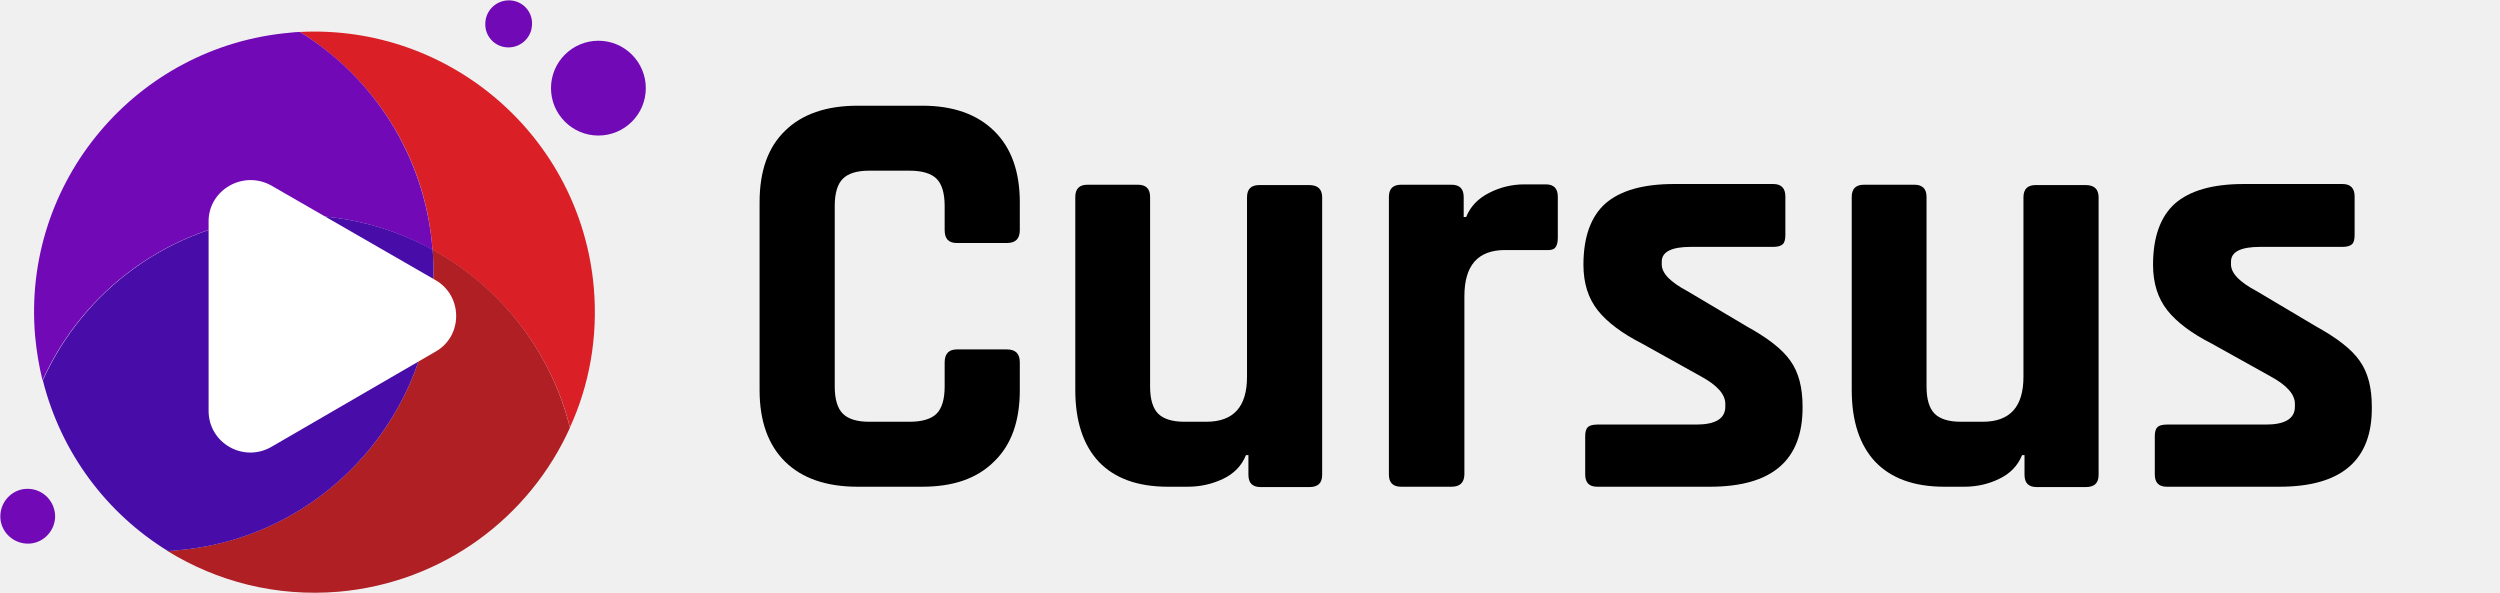
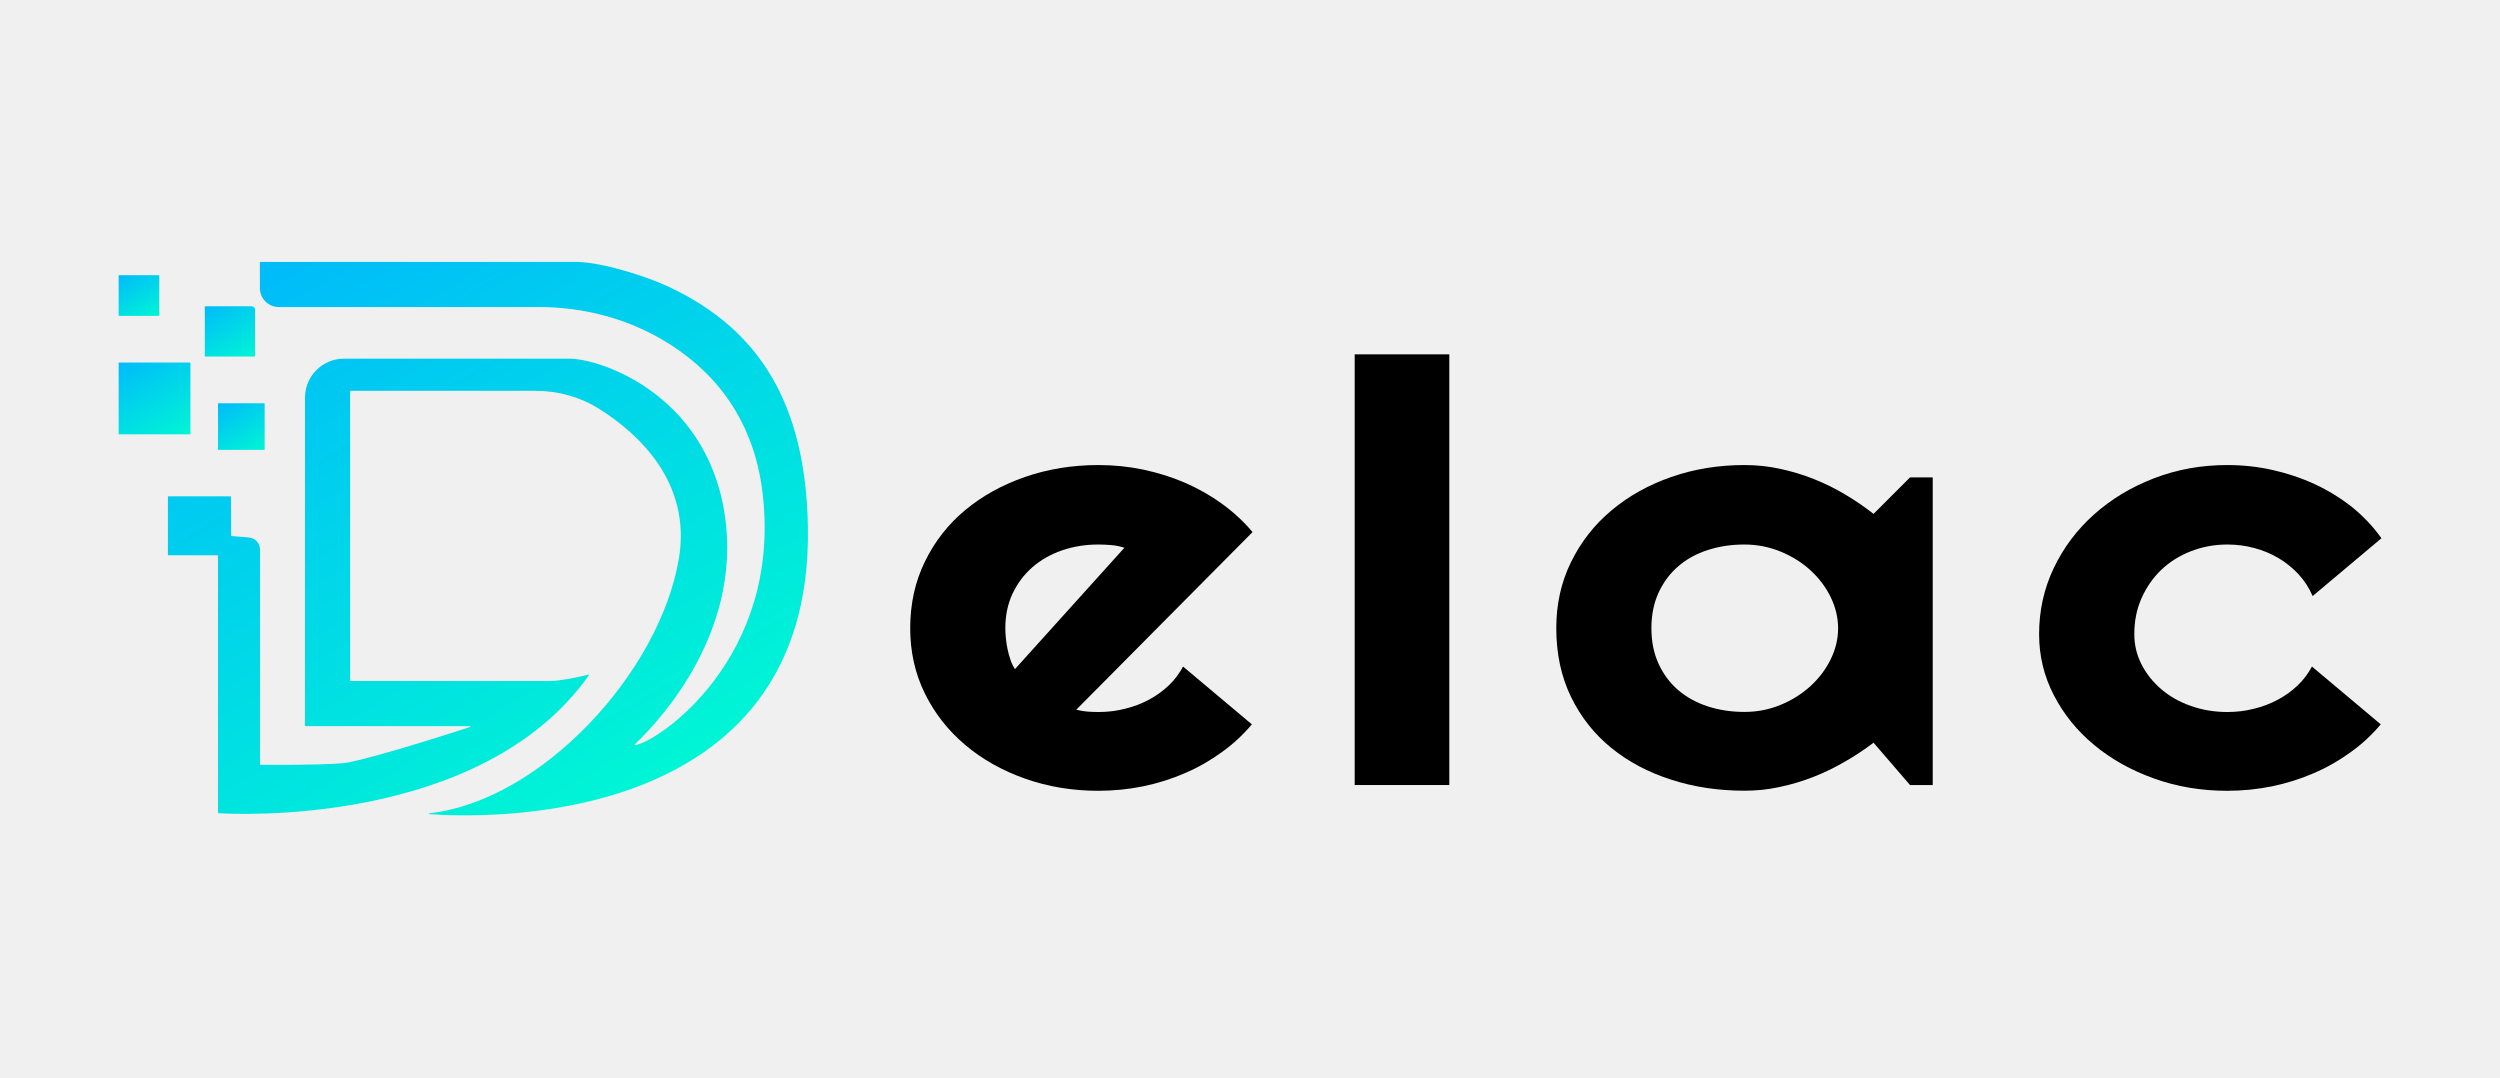
- <svg xmlns="http://www.w3.org/2000/svg" version="1.1" id="Layer_1" x="0px" y="0px" viewBox="0 604.2 711.9 168.7" enable-background="new 0 604.2 711.9 168.7" xml:space="preserve">
+ <svg xmlns="http://www.w3.org/2000/svg" version="1.1" id="Layer_1" x="0px" y="0px" viewBox="0 0 2954 1273" style="enable-background:new 0 0 2954 1273;" xml:space="preserve">
+   <style type="text/css">
+ 	.st0{fill:url(#SVGID_1_);}
+ 	.st1{fill:url(#SVGID_00000013170046562250025190000004586549246268687506_);}
+ 	.st2{fill:url(#SVGID_00000102546336507116221250000006542890361947076494_);}
+ 	.st3{fill:url(#SVGID_00000167398255646419643570000015705059914866906516_);}
+ 	.st4{fill:url(#SVGID_00000044167850434390941260000003469337643596274075_);}
+ </style>
  <g>
-     <path fill="#15053a333" d="M262.6,742.8h-18.4c-8.9,0-15.8-2.4-20.6-7.1c-4.8-4.7-7.3-11.5-7.3-20.4v-53.5c0-8.9,2.4-15.7,7.3-20.4   c4.8-4.7,11.7-7.1,20.6-7.1h18.4c8.8,0,15.6,2.4,20.5,7.2c4.9,4.8,7.3,11.6,7.3,20.3v7.9c0,2.5-1.2,3.7-3.7,3.7h-14.2   c-2.4,0-3.5-1.2-3.5-3.7v-6.9c0-3.6-0.8-6.2-2.3-7.7s-4.1-2.3-7.7-2.3h-11.5c-3.5,0-6,0.8-7.5,2.3s-2.3,4.1-2.3,7.7v51.5   c0,3.6,0.8,6.2,2.3,7.7s4,2.3,7.5,2.3h11.5c3.6,0,6.2-0.8,7.7-2.3s2.3-4.1,2.3-7.7v-6.9c0-2.5,1.2-3.7,3.5-3.7h14.2   c2.5,0,3.7,1.2,3.7,3.7v7.9c0,8.8-2.4,15.6-7.3,20.3C278.2,740.5,271.4,742.8,262.6,742.8z" />
-     <path fill="#15053a333" d="M338.2,742.8h-5.6c-8.7,0-15.2-2.4-19.7-7.1c-4.4-4.7-6.7-11.5-6.7-20.4v-55c0-2.4,1.2-3.5,3.5-3.5h14.3   c2.4,0,3.5,1.2,3.5,3.5v54c0,3.6,0.8,6.2,2.3,7.7s4,2.3,7.5,2.3h6.2c7.8,0,11.6-4.3,11.6-12.8v-51.1c0-2.4,1.2-3.5,3.5-3.5h14.2   c2.5,0,3.7,1.2,3.7,3.5v79c0,2.4-1.2,3.5-3.7,3.5H359c-2.4,0-3.5-1.2-3.5-3.5v-5.6h-0.7c-1.2,3-3.4,5.3-6.6,6.8   C345,742.1,341.7,742.8,338.2,742.8z" />
-     <path fill="#15053a333" d="M413.3,742.8H399c-2.4,0-3.5-1.2-3.5-3.5v-79c0-2.4,1.2-3.5,3.5-3.5h14.3c2.4,0,3.5,1.2,3.5,3.5v5.7h0.7   c1.2-3,3.4-5.3,6.6-6.9c3.1-1.6,6.5-2.4,10-2.4h6.1c2.3,0,3.4,1.2,3.4,3.5V672c0,1.3-0.3,2.3-0.8,2.8c-0.5,0.5-1.4,0.7-2.6,0.6   h-11.6c-7.8,0-11.6,4.4-11.6,13.2v50.8C416.9,741.7,415.7,742.8,413.3,742.8z" />
-     <path fill="#15053a333" d="M486.9,742.8h-32.1c-2.3,0-3.4-1.2-3.4-3.5v-10.8c0-1.2,0.2-2.1,0.7-2.6c0.4-0.5,1.4-0.8,2.7-0.8H483   c5.5,0,8.3-1.7,8.3-5.1v-0.8c0-2.7-2.3-5.3-6.9-7.8l-16.7-9.3c-5.7-2.9-10-6.1-12.7-9.5c-2.7-3.4-4.1-7.7-4.1-13   c0-7.9,2.1-13.7,6.2-17.4c4.2-3.7,10.7-5.6,19.6-5.6H505c2.2,0,3.4,1.2,3.4,3.5v11c0,1.2-0.2,2.1-0.7,2.6c-0.5,0.5-1.4,0.8-2.7,0.8   h-23.5c-5.5,0-8.3,1.4-8.3,4.2v0.8c0,2.5,2.4,5,7.3,7.6l17,10.1c5.8,3.2,10,6.4,12.3,9.7c2.4,3.3,3.5,7.7,3.5,13.1   C513.4,735.3,504.6,742.8,486.9,742.8z" />
-     <path fill="#15053a333" d="M559.3,742.8h-5.6c-8.7,0-15.2-2.4-19.7-7.1c-4.4-4.7-6.7-11.5-6.7-20.4v-55c0-2.4,1.2-3.5,3.5-3.5h14.3   c2.4,0,3.5,1.2,3.5,3.5v54c0,3.6,0.8,6.2,2.3,7.7s4,2.3,7.5,2.3h6.2c7.8,0,11.6-4.3,11.6-12.8v-51.1c0-2.4,1.2-3.5,3.5-3.5h14.2   c2.5,0,3.7,1.2,3.7,3.5v79c0,2.4-1.2,3.5-3.7,3.5H580c-2.4,0-3.5-1.2-3.5-3.5v-5.6h-0.7c-1.2,3-3.4,5.3-6.6,6.8   C566.1,742.1,562.8,742.8,559.3,742.8z" />
-     <path fill="#15053a333" d="M649.1,742.8H617c-2.3,0-3.4-1.2-3.4-3.5v-10.8c0-1.2,0.2-2.1,0.7-2.6c0.4-0.5,1.4-0.8,2.7-0.8h28.2   c5.5,0,8.3-1.7,8.3-5.1v-0.8c0-2.7-2.3-5.3-6.9-7.8l-16.7-9.3c-5.7-2.9-10-6.1-12.7-9.5c-2.7-3.4-4.1-7.7-4.1-13   c0-7.9,2.1-13.7,6.2-17.4c4.2-3.7,10.7-5.6,19.6-5.6h28.2c2.2,0,3.4,1.2,3.4,3.5v11c0,1.2-0.2,2.1-0.7,2.6   c-0.5,0.5-1.4,0.8-2.7,0.8h-23.5c-5.5,0-8.3,1.4-8.3,4.2v0.8c0,2.5,2.4,5,7.3,7.6l17,10.1c5.8,3.2,10,6.4,12.3,9.7   c2.4,3.3,3.5,7.7,3.5,13.1C675.6,735.3,666.7,742.8,649.1,742.8z" />
+     <path d="M1271.7,838.6c4.3,1.1,8.7,1.8,13.1,2.2c4.3,0.3,8.7,0.5,13.1,0.5c10.8,0,21.3-1.2,31.3-3.8c10-2.4,19.5-6,28.3-10.7   s16.6-10.3,23.6-17c6.9-6.6,12.5-14.1,16.8-22.2l81.3,68.3c-10.3,12.2-22.1,23.3-35.6,32.9c-13.5,9.8-27.9,18.1-43.6,24.8   c-15.6,6.8-32,11.9-49.2,15.5c-17.2,3.5-34.9,5.3-53,5.3c-30.6,0-59.5-4.8-86.4-14.3s-50.6-22.7-70.8-39.8   c-20.2-17-36.1-37.2-47.7-60.7s-17.4-49.3-17.4-77.3c0-28.8,5.8-55.1,17.4-78.8c11.6-23.8,27.5-44.1,47.7-60.9   c20.2-16.7,43.8-29.8,70.8-39.1c26.9-9.3,55.8-14,86.4-14c18.2,0,35.9,1.8,53.2,5.4c17.3,3.7,33.8,8.9,49.4,15.6   c15.6,6.8,30.2,15.1,43.8,25c13.6,9.9,25.5,20.9,35.8,33.2L1271.7,838.6z M1328.6,647.2c-5.2-1.6-10.2-2.7-15.2-3.1   c-5-0.4-10.2-0.7-15.6-0.7c-15.2,0-29.5,2.3-42.9,6.9c-13.5,4.7-25.1,11.3-35,19.9c-9.9,8.6-17.6,19-23.4,31.1   c-5.7,12.1-8.6,25.8-8.6,41c0,3.4,0.2,7.2,0.6,11.5c0.4,4.3,1.1,8.7,2,13.1c0.9,4.4,2.1,8.7,3.5,12.8c1.3,4.1,3.2,7.8,5.3,10.9   L1328.6,647.2z" />
+     <path d="M1712.5,927.6h-111.8V418.7h111.8V927.6z" />
+     <path d="M2283.7,927.6h-26.8l-43.1-50c-10.6,8-21.7,15.4-33.6,22.2c-11.8,6.9-24.2,13-37.2,18.1c-13.1,5.1-26.3,9.1-40.1,12   c-13.7,3-27.5,4.4-41.7,4.4c-30.6,0-59.5-4.3-86.4-13c-26.9-8.6-50.6-21.1-70.8-37.5c-20.2-16.4-36.1-36.5-47.7-60.4   c-11.6-23.8-17.4-50.9-17.4-81.2c0-28.4,5.8-54.4,17.4-78c11.6-23.7,27.5-44.1,47.7-61c20.2-17,43.8-30.2,70.8-39.6   c26.9-9.4,55.8-14.1,86.4-14.1c14.1,0,28.1,1.4,41.9,4.4c13.9,3,27.2,7,40.3,12.2c13.1,5.2,25.4,11.3,37.2,18.4   c11.8,7,22.8,14.6,33.2,22.7l43.1-43.1h26.8V927.6z M2171.9,742.4c0-12.6-3-25-8.8-36.9s-13.8-22.4-23.8-31.6   c-10-9.2-21.7-16.5-35.2-22.1c-13.5-5.5-27.7-8.4-42.9-8.4c-15.2,0-29.5,2.1-42.9,6.4c-13.5,4.3-25.1,10.6-35,19.1   c-9.9,8.4-17.6,18.8-23.4,31.1c-5.7,12.3-8.6,26.4-8.6,42.3s2.9,30,8.6,42.3c5.7,12.3,13.5,22.7,23.4,31.1   c9.9,8.4,21.5,14.7,35,19.1c13.5,4.3,27.7,6.4,42.9,6.4c15.2,0,29.5-2.8,42.9-8.4c13.5-5.5,25.1-13,35.2-22.1   c10-9.2,18-19.7,23.8-31.6C2168.9,767.4,2171.9,755,2171.9,742.4z" />
+     <path d="M2813.9,636l-81.3,68.3c-4.1-9.5-9.6-18.1-16.6-25.7c-7-7.5-15-14-23.8-19.2s-18.4-9.2-28.7-11.9   c-10.3-2.8-20.9-4.1-31.7-4.1c-15.2,0-29.5,2.7-42.9,7.9c-13.5,5.2-25.1,12.5-35,21.9c-9.9,9.4-17.6,20.6-23.4,33.5   s-8.6,27.2-8.6,42.8c0,12.6,2.9,24.6,8.6,35.7c5.7,11.1,13.5,20.8,23.4,29.3c9.9,8.4,21.5,15,35,19.7c13.5,4.8,27.7,7.1,42.9,7.1   c10.8,0,21.3-1.2,31.3-3.8c10-2.4,19.5-6,28.3-10.7c8.8-4.7,16.6-10.3,23.6-17c6.9-6.6,12.5-14.1,16.8-22.2l81.3,68.3   c-10.3,12.2-22.1,23.3-35.6,32.9c-13.5,9.8-27.9,18.1-43.6,24.8c-15.6,6.8-32,11.9-49.2,15.5c-17.2,3.5-34.9,5.3-53,5.3   c-30.6,0-59.5-4.8-86.4-14.5c-26.9-9.6-50.6-22.8-70.8-39.6c-20.2-16.7-36.1-36.4-47.7-58.9c-11.6-22.4-17.4-46.4-17.4-72.1   c0-27.8,5.8-54,17.4-78.2c11.6-24.3,27.5-45.4,47.7-63.4s43.8-32.2,70.8-42.6c26.9-10.4,55.8-15.6,86.4-15.6   c18.2,0,36,1.9,53.4,5.8c17.4,3.9,34.2,9.5,50,16.8c15.8,7.3,30.5,16.4,44,27C2792.4,609.9,2804.1,622.1,2813.9,636z" />
  </g>
  <g>
-     <path fill="#FFFFFF" d="M78.9,660.3l41.1,23.6c7.1,3.9,7.1,14.2,0,18.1l-41.1,23.9c-7.1,3.9-15.7-1.1-15.7-9v-47.5   C63.2,661.4,71.8,656.4,78.9,660.3z" />
    <g>
-       <path fill="#7209B7" d="M183.9,629.3c0,7.5-6.1,13.5-13.5,13.5c-7.5,0-13.5-6.1-13.5-13.5c0-7.5,6.1-13.5,13.5-13.5    C177.9,615.8,183.9,621.9,183.9,629.3z" />
-       <path fill="#7209B7" d="M151.5,611.2c-0.1,3.7-3.2,6.6-6.9,6.5c-3.7-0.1-6.6-3.2-6.4-6.9c0.1-3.7,3.2-6.6,6.9-6.5    C148.8,604.4,151.7,607.5,151.5,611.2z" />
-       <path fill="#7209B7" d="M15.7,751.5c-0.2,4.3-3.8,7.7-8.1,7.5c-4.3-0.2-7.7-3.8-7.5-8.1c0.2-4.3,3.8-7.7,8.1-7.5    C12.5,743.6,15.8,747.2,15.7,751.5z" />
+       <linearGradient id="SVGID_1_" gradientUnits="userSpaceOnUse" x1="727.454" y1="950.252" x2="345.025" y2="287.866">
+         <stop offset="1.331947e-07" style="stop-color:#00F5D5" />
+         <stop offset="1" style="stop-color:#00BBFA" />
+       </linearGradient>
+       <path class="st0" d="M273.1,632.9l-0.2-45.8c0-0.3-0.2-0.6-0.6-0.6H199c-0.3,0-0.6,0.2-0.6,0.6v68.4c0,0.3,0.2,0.6,0.6,0.6h58    c0.3,0,0.6,0.2,0.6,0.6v303.6c0,0.3,0.2,0.5,0.5,0.6c13.8,0.9,309.8,18.1,437.9-163.2c1-1.5-3.7,0.2-5.5,0.6    c-9.3,2.1-29.3,6.4-40.7,6.4H414.3c-0.3,0-0.6-0.2-0.6-0.6V462.4c0-0.3,0.2-0.6,0.6-0.6l218.8,0c26.5,0,52.6,7.3,75,21.4    c45.1,28.4,109.2,85.8,94.1,176.6c-22.5,135-163,286.5-294.6,301.1c-0.7,0.1-0.7,1,0,1.1c54.2,4.1,454.1,21.8,447-340.3    c-2.8-145-57.4-232.4-163.7-282.5c-27.6-13-78.4-29-108.9-29.7H307.7c-0.3,0-0.6,0.2-0.6,0.6v30.3c0,12.4,10,22.4,22.4,22.4H637    c51.4,0,102.2,13,146.5,39.1c52.7,31,106.6,85.8,117.7,181.7c22.4,193.9-123.3,292.9-150.7,296.9c-0.5,0.1-0.8-0.6-0.5-0.9    c11.8-11.5,122.3-114.8,108-258.3C842.7,469,711.5,423.8,672.6,423.8H406.4c-25.4,0-46,20.6-46,46v387.6c0,0.3,0.2,0.6,0.6,0.6    h194c0.6,0,0.8,0.9,0.2,1.1c-17.7,5.8-101.8,33-143.4,41.8c-11.5,2.4-61,2.8-72.7,2.8l-31.3,0c-0.3,0-0.6-0.2-0.6-0.6V649.3    c0-7.4-5.7-13.6-13-14.2l-20.5-1.7C273.3,633.4,273.1,633.2,273.1,632.9z" />
+       <linearGradient id="SVGID_00000119087872579100610770000005056033886651183535_" gradientUnits="userSpaceOnUse" x1="303.9" y1="536.554" x2="266.309" y2="471.445">
+         <stop offset="1.331947e-07" style="stop-color:#00F5D5" />
+         <stop offset="1" style="stop-color:#00BBFA" />
+       </linearGradient>
+       <path style="fill:url(#SVGID_00000119087872579100610770000005056033886651183535_);" d="M312.5,531.6h-54.7    c-0.1,0-0.2-0.1-0.2-0.2v-54.7c0-0.1,0.1-0.2,0.2-0.2h54.7c0.1,0,0.2,0.1,0.2,0.2v54.7C312.7,531.5,312.6,531.6,312.5,531.6z" />
+       <linearGradient id="SVGID_00000046335536233830230270000005433081434394400958_" gradientUnits="userSpaceOnUse" x1="211.504" y1="520.886" x2="153.627" y2="420.639">
+         <stop offset="1.331947e-07" style="stop-color:#00F5D5" />
+         <stop offset="1" style="stop-color:#00BBFA" />
+       </linearGradient>
+       <path style="fill:url(#SVGID_00000046335536233830230270000005433081434394400958_);" d="M224.8,513.2h-84.4    c-0.1,0-0.2-0.1-0.2-0.2v-84.4c0-0.1,0.1-0.2,0.2-0.2h84.4c0.1,0,0.2,0.1,0.2,0.2V513C225,513.1,224.9,513.2,224.8,513.2z" />
+       <linearGradient id="SVGID_00000005975270261105498680000018229330676190010011_" gradientUnits="userSpaceOnUse" x1="291.272" y1="427.053" x2="250.732" y2="356.836">
+         <stop offset="1.331947e-07" style="stop-color:#00F5D5" />
+         <stop offset="1" style="stop-color:#00BBFA" />
+       </linearGradient>
+       <path style="fill:url(#SVGID_00000005975270261105498680000018229330676190010011_);" d="M301.3,421.3H242v-59.3    c0,0,0-0.1,0.1-0.1h55.1c2.3,0,4.2,1.9,4.2,4.2L301.3,421.3C301.4,421.2,301.3,421.3,301.3,421.3z" />
+       <linearGradient id="SVGID_00000127732904335199637150000002872139830316411534_" gradientUnits="userSpaceOnUse" x1="180.56" y1="377.502" x2="147.799" y2="320.758">
+         <stop offset="1.331947e-07" style="stop-color:#00F5D5" />
+         <stop offset="1" style="stop-color:#00BBFA" />
+       </linearGradient>
+       <path style="fill:url(#SVGID_00000127732904335199637150000002872139830316411534_);" d="M188,373.2h-47.6c-0.1,0-0.2-0.1-0.2-0.2    v-47.6c0-0.1,0.1-0.2,0.2-0.2H188c0.1,0,0.2,0.1,0.2,0.2v47.6C188.2,373.1,188.1,373.2,188,373.2z" />
    </g>
-     <g>
-       <path fill="#DA1F27" d="M123.1,674.5c0,0.3,0,0.5,0,0.8c19.1,10.5,33.7,28.6,39.2,50.6c5.5-12,8-25.6,6.8-39.7    c-3.7-43-40.9-75.1-83.7-72.9C106.2,626.2,120.9,648.3,123.1,674.5z" />
-       <path fill="#7209B7" d="M10,699.9c0.4,4.3,1.1,8.5,2.1,12.6c11.5-25.5,36.1-44.1,65.9-46.7c16.3-1.4,31.8,2.2,45.1,9.5    c0-0.3,0-0.5,0-0.8c-2.3-26.2-16.9-48.4-37.7-61.2c-0.9,0-1.8,0.1-2.7,0.2C38.8,617.3,6.2,656,10,699.9z" />
-       <path fill="#AF1F24" d="M123.2,675.3c3.3,43.6-29.1,81.9-72.8,85.6c-0.9,0.1-1.8,0.1-2.7,0.2c14.1,8.7,30.9,13.1,48.7,11.6    c29.8-2.6,54.4-21.2,65.9-46.7C156.8,703.9,142.3,685.8,123.2,675.3z" />
-       <path fill="#480CA8" d="M123.2,675.3c-13.3-7.3-28.9-10.9-45.1-9.5c-29.8,2.6-54.4,21.2-65.9,46.7c5.2,20.7,18.2,37.9,35.6,48.6    c0.9,0,1.8-0.1,2.7-0.2C94.1,757.2,126.5,718.9,123.2,675.3z" />
-     </g>
-     <path fill="#FFFFFF" d="M77.2,657l46.7,26.9c8,4.5,8,16.1,0,20.5l-46.7,27.1c-8,4.5-17.8-1.2-17.8-10.3v-54   C59.4,658.3,69.2,652.6,77.2,657z" />
  </g>
</svg>
